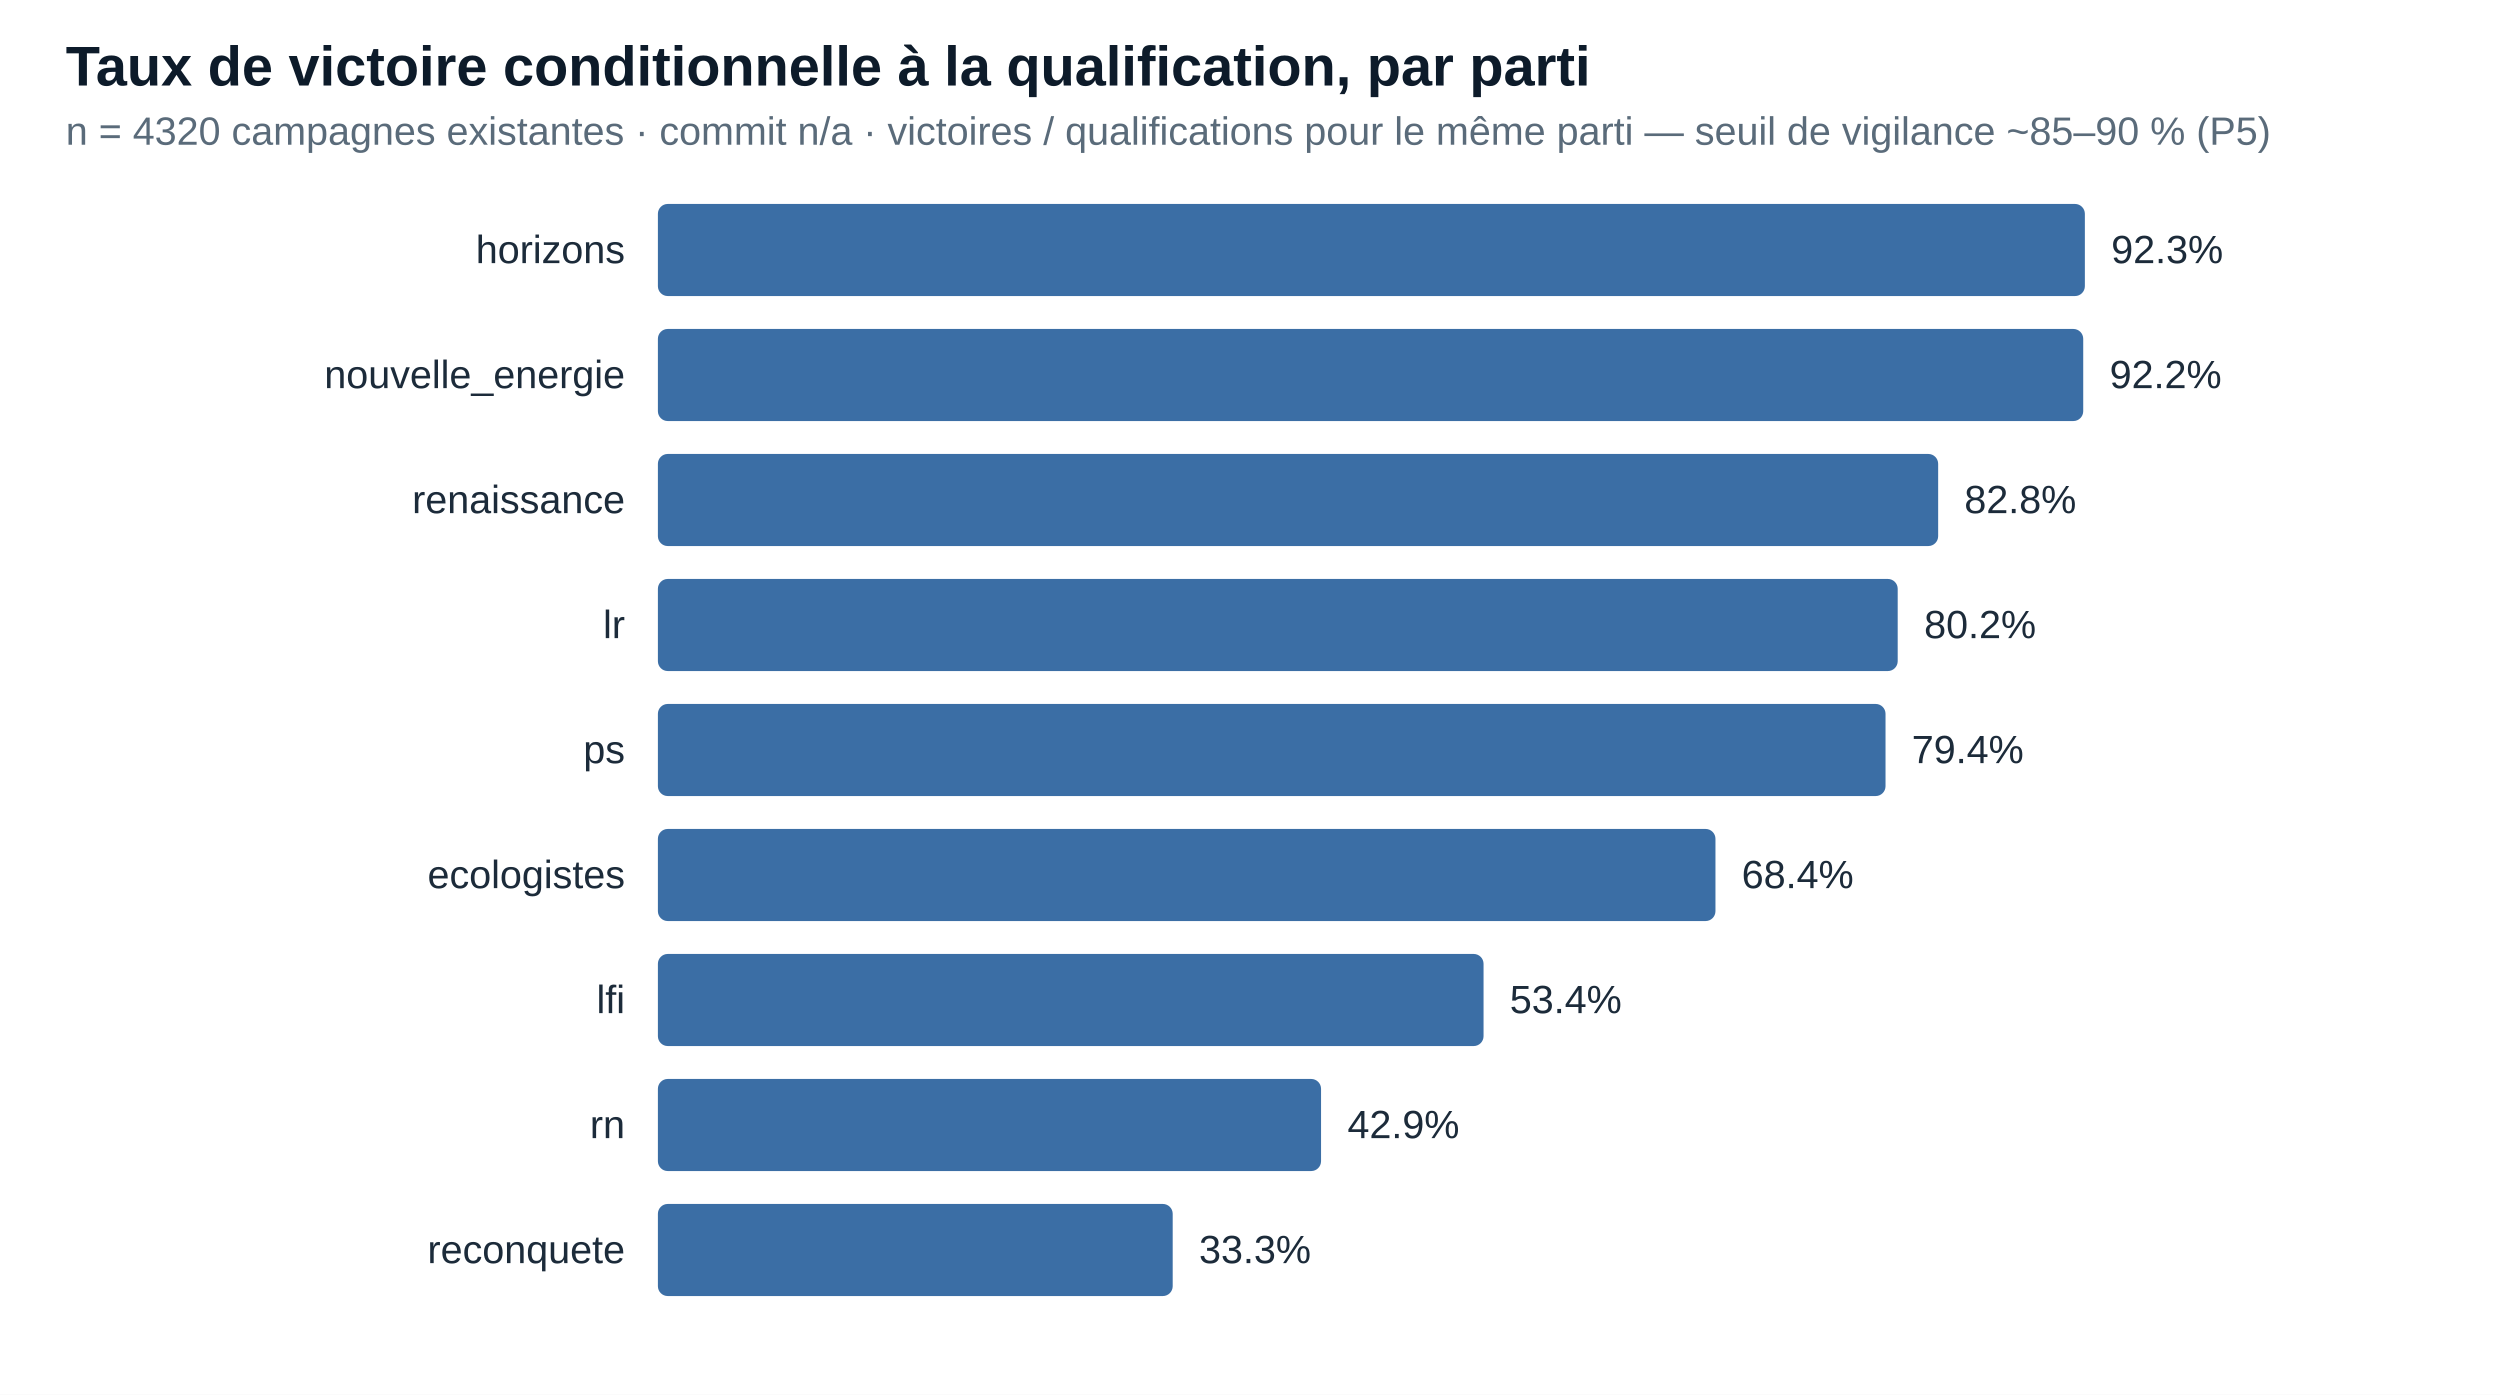
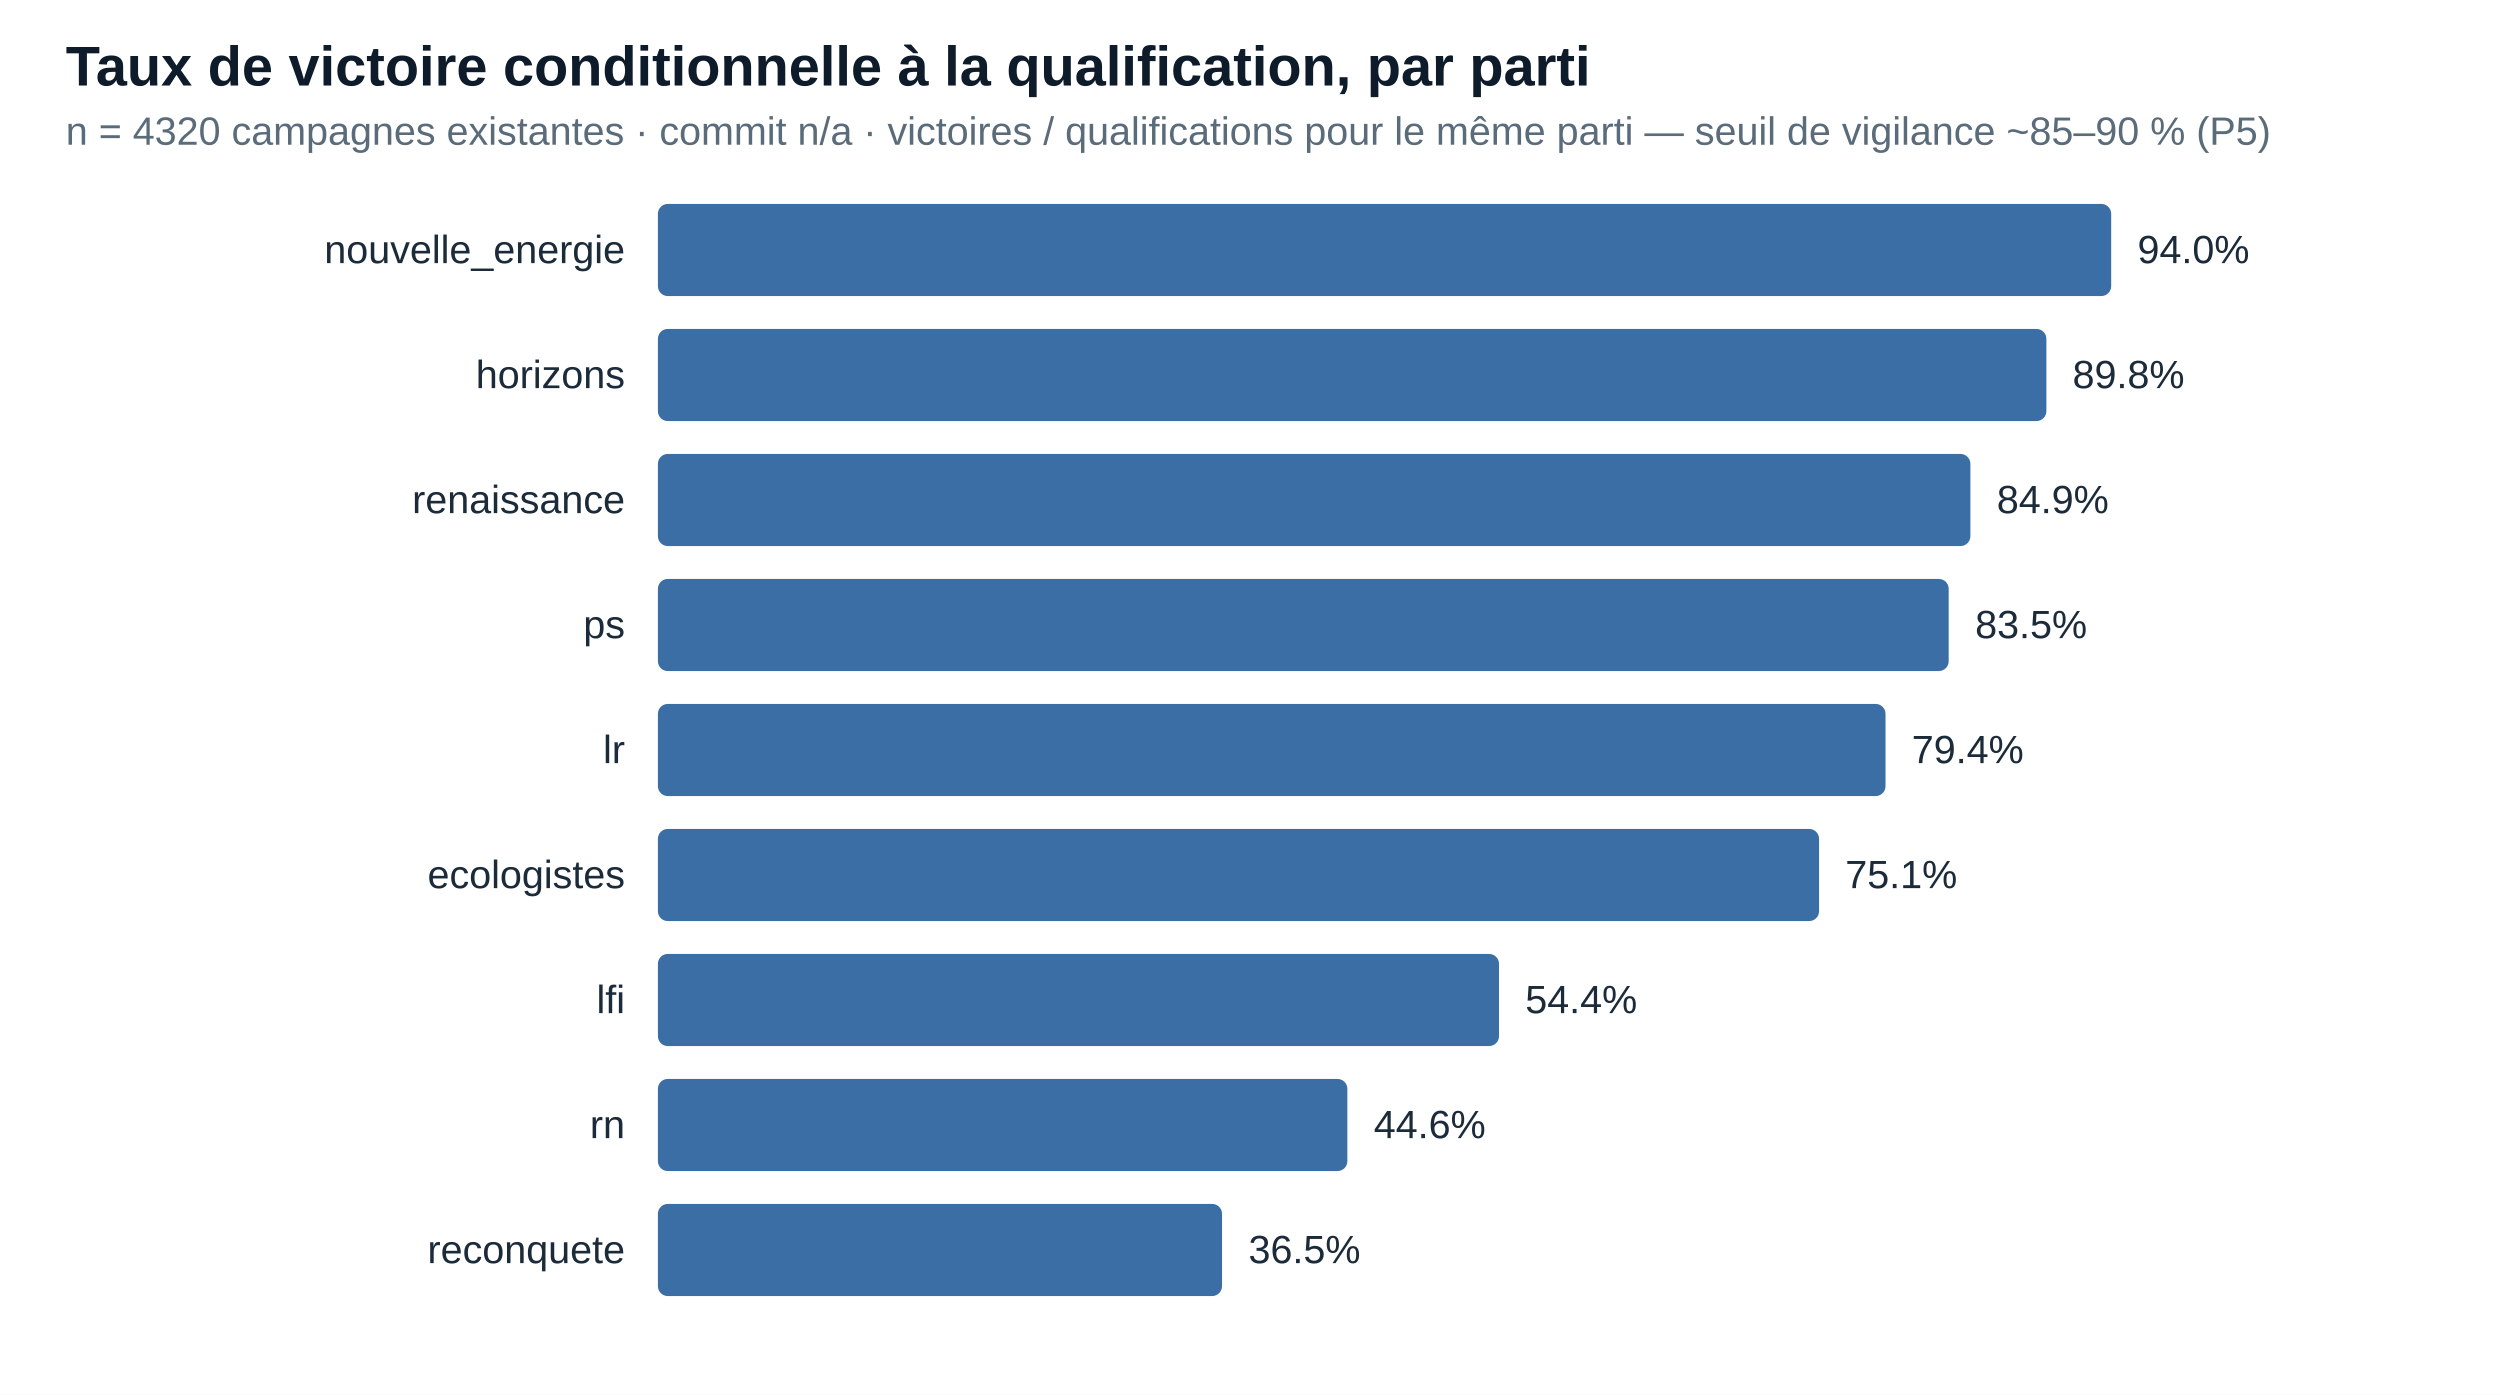
<svg xmlns="http://www.w3.org/2000/svg" width="760" height="424" viewBox="0 0 760 424">
  <rect width="760" height="424" fill="#ffffff" />
  <text x="20" y="26" font-size="17" font-weight="700" fill="#0d1b2a" style="font-family:Arial,Helvetica,sans-serif">Taux de victoire conditionnelle à la qualification, par parti</text>
  <text x="20" y="44" font-size="12" fill="#5a6b7a" style="font-family:Arial,Helvetica,sans-serif">n = 4320 campagnes existantes · commit n/a · victoires / qualifications pour le même parti — seuil de vigilance ~85–90 % (P5)</text>
-   <text x="190" y="80" text-anchor="end" font-size="12" fill="#1c2b3a" style="font-family:Arial,Helvetica,sans-serif">horizons</text>
-   <rect x="200" y="62" width="433.8" height="28" fill="#3b6ea5" rx="3" />
-   <text x="641.81" y="80" font-size="12" fill="#1c2b3a" style="font-family:Arial,Helvetica,sans-serif">92.3%</text>
-   <text x="190" y="118" text-anchor="end" font-size="12" fill="#1c2b3a" style="font-family:Arial,Helvetica,sans-serif">nouvelle_energie</text>
-   <rect x="200" y="100" width="433.3" height="28" fill="#3b6ea5" rx="3" />
-   <text x="641.34" y="118" font-size="12" fill="#1c2b3a" style="font-family:Arial,Helvetica,sans-serif">92.2%</text>
+   <text x="190" y="80" text-anchor="end" font-size="12" fill="#1c2b3a" style="font-family:Arial,Helvetica,sans-serif">nouvelle_energie</text>
+   <rect x="200" y="62" width="441.8" height="28" fill="#3b6ea5" rx="3" />
+   <text x="649.8" y="80" font-size="12" fill="#1c2b3a" style="font-family:Arial,Helvetica,sans-serif">94.0%</text>
+   <text x="190" y="118" text-anchor="end" font-size="12" fill="#1c2b3a" style="font-family:Arial,Helvetica,sans-serif">horizons</text>
+   <rect x="200" y="100" width="422.1" height="28" fill="#3b6ea5" rx="3" />
+   <text x="630.06" y="118" font-size="12" fill="#1c2b3a" style="font-family:Arial,Helvetica,sans-serif">89.8%</text>
  <text x="190" y="156" text-anchor="end" font-size="12" fill="#1c2b3a" style="font-family:Arial,Helvetica,sans-serif">renaissance</text>
-   <rect x="200" y="138" width="389.2" height="28" fill="#3b6ea5" rx="3" />
-   <text x="597.16" y="156" font-size="12" fill="#1c2b3a" style="font-family:Arial,Helvetica,sans-serif">82.8%</text>
-   <text x="190" y="194" text-anchor="end" font-size="12" fill="#1c2b3a" style="font-family:Arial,Helvetica,sans-serif">lr</text>
-   <rect x="200" y="176" width="376.9" height="28" fill="#3b6ea5" rx="3" />
-   <text x="584.94" y="194" font-size="12" fill="#1c2b3a" style="font-family:Arial,Helvetica,sans-serif">80.2%</text>
-   <text x="190" y="232" text-anchor="end" font-size="12" fill="#1c2b3a" style="font-family:Arial,Helvetica,sans-serif">ps</text>
+   <rect x="200" y="138" width="399.0" height="28" fill="#3b6ea5" rx="3" />
+   <text x="607.03" y="156" font-size="12" fill="#1c2b3a" style="font-family:Arial,Helvetica,sans-serif">84.9%</text>
+   <text x="190" y="194" text-anchor="end" font-size="12" fill="#1c2b3a" style="font-family:Arial,Helvetica,sans-serif">ps</text>
+   <rect x="200" y="176" width="392.4" height="28" fill="#3b6ea5" rx="3" />
+   <text x="600.45" y="194" font-size="12" fill="#1c2b3a" style="font-family:Arial,Helvetica,sans-serif">83.5%</text>
+   <text x="190" y="232" text-anchor="end" font-size="12" fill="#1c2b3a" style="font-family:Arial,Helvetica,sans-serif">lr</text>
  <rect x="200" y="214" width="373.2" height="28" fill="#3b6ea5" rx="3" />
  <text x="581.18" y="232" font-size="12" fill="#1c2b3a" style="font-family:Arial,Helvetica,sans-serif">79.4%</text>
  <text x="190" y="270" text-anchor="end" font-size="12" fill="#1c2b3a" style="font-family:Arial,Helvetica,sans-serif">ecologistes</text>
-   <rect x="200" y="252" width="321.5" height="28" fill="#3b6ea5" rx="3" />
-   <text x="529.48" y="270" font-size="12" fill="#1c2b3a" style="font-family:Arial,Helvetica,sans-serif">68.4%</text>
+   <rect x="200" y="252" width="353.0" height="28" fill="#3b6ea5" rx="3" />
+   <text x="560.97" y="270" font-size="12" fill="#1c2b3a" style="font-family:Arial,Helvetica,sans-serif">75.1%</text>
  <text x="190" y="308" text-anchor="end" font-size="12" fill="#1c2b3a" style="font-family:Arial,Helvetica,sans-serif">lfi</text>
-   <rect x="200" y="290" width="251.0" height="28" fill="#3b6ea5" rx="3" />
-   <text x="458.98" y="308" font-size="12" fill="#1c2b3a" style="font-family:Arial,Helvetica,sans-serif">53.4%</text>
+   <rect x="200" y="290" width="255.7" height="28" fill="#3b6ea5" rx="3" />
+   <text x="463.68" y="308" font-size="12" fill="#1c2b3a" style="font-family:Arial,Helvetica,sans-serif">54.4%</text>
  <text x="190" y="346" text-anchor="end" font-size="12" fill="#1c2b3a" style="font-family:Arial,Helvetica,sans-serif">rn</text>
-   <rect x="200" y="328" width="201.6" height="28" fill="#3b6ea5" rx="3" />
-   <text x="409.63" y="346" font-size="12" fill="#1c2b3a" style="font-family:Arial,Helvetica,sans-serif">42.9%</text>
+   <rect x="200" y="328" width="209.6" height="28" fill="#3b6ea5" rx="3" />
+   <text x="417.62" y="346" font-size="12" fill="#1c2b3a" style="font-family:Arial,Helvetica,sans-serif">44.6%</text>
  <text x="190" y="384" text-anchor="end" font-size="12" fill="#1c2b3a" style="font-family:Arial,Helvetica,sans-serif">reconquete</text>
-   <rect x="200" y="366" width="156.5" height="28" fill="#3b6ea5" rx="3" />
-   <text x="364.51" y="384" font-size="12" fill="#1c2b3a" style="font-family:Arial,Helvetica,sans-serif">33.3%</text>
+   <rect x="200" y="366" width="171.5" height="28" fill="#3b6ea5" rx="3" />
+   <text x="379.55" y="384" font-size="12" fill="#1c2b3a" style="font-family:Arial,Helvetica,sans-serif">36.5%</text>
</svg>
